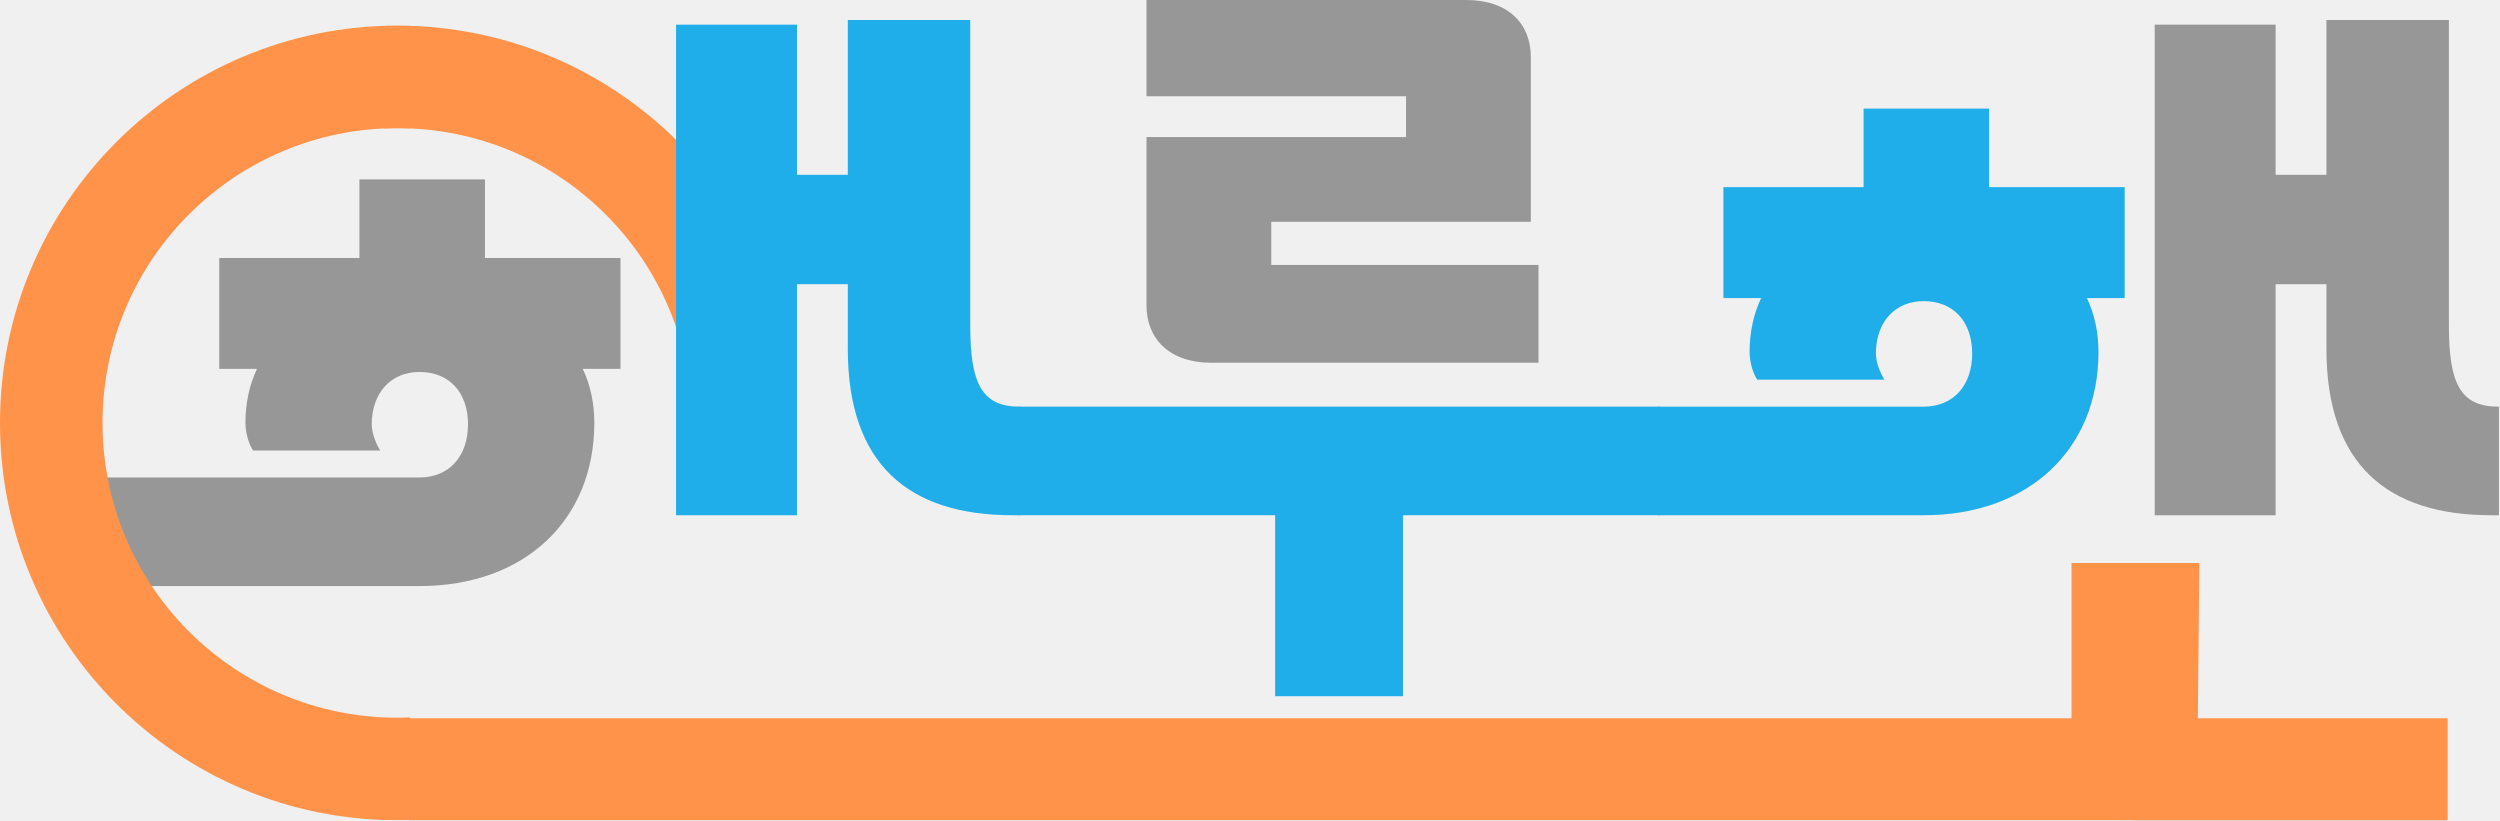
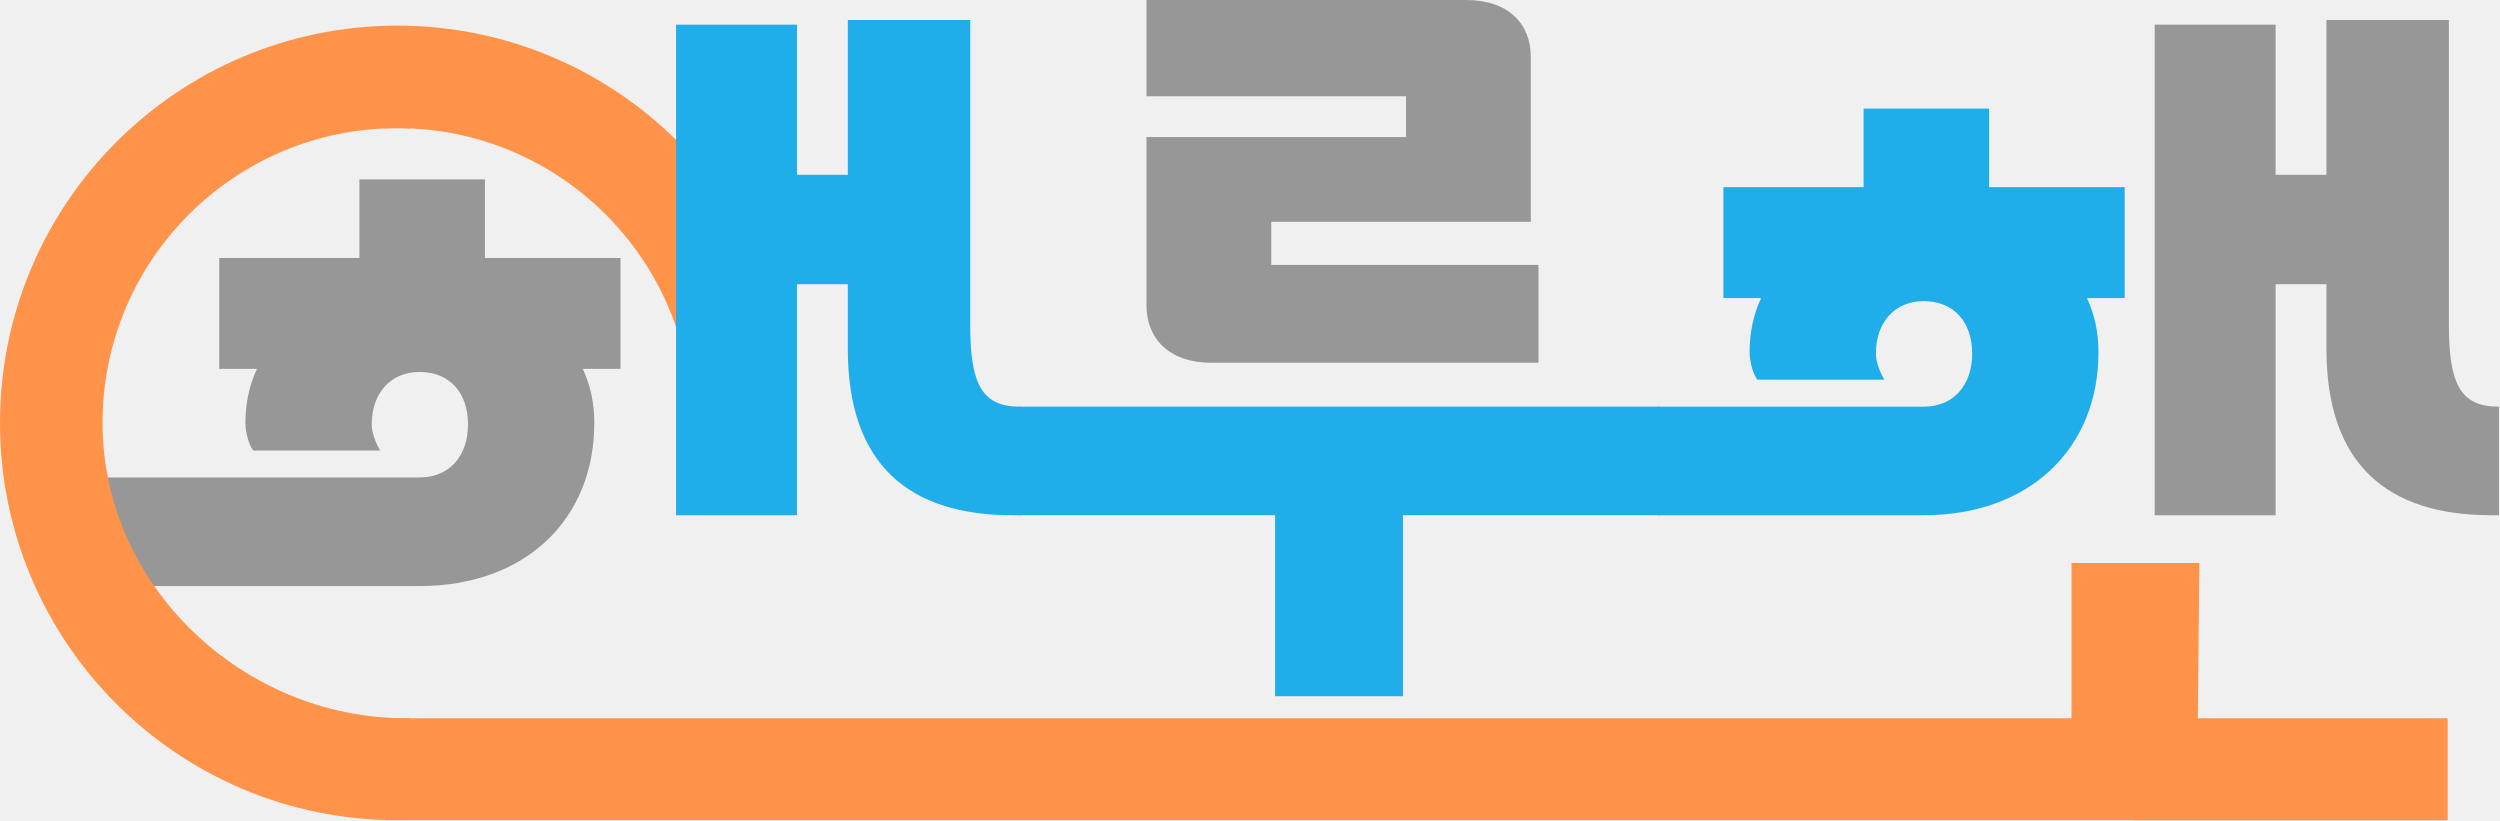
<svg xmlns="http://www.w3.org/2000/svg" width="1716" height="563" viewBox="0 0 1716 563" fill="none">
  <g clip-path="url(#clip0_808_33)">
    <path d="M246.704 123.154H332.872V177.075H425.913V253.199H400.01C405.296 264.3 407.939 276.988 407.939 290.204C407.939 356.812 360.362 402.275 287.938 402.275H52.781V327.737H287.938C308.555 327.737 321.242 312.935 321.242 291.261C321.242 269.587 308.555 255.314 287.938 255.314C268.379 255.314 255.163 269.587 255.163 291.261C255.163 297.076 257.806 303.948 260.978 309.235H173.752C171.109 305.534 168.466 297.605 168.466 290.204C168.466 276.988 171.109 264.3 176.396 253.199H150.492V177.075H246.704V123.154Z" fill="#979797" />
    <path d="M1056.03 248.989H831.363C802.288 248.989 786.957 232.072 786.957 209.87V94.098H965.108V66.08H786.957V0H1006.34C1035.42 0 1050.75 16.388 1050.75 39.119V152.248H872.596V181.852H1056.03V248.989Z" fill="#979797" />
    <path d="M699.205 279.12H1139.03V353.658H962.995V477.888H875.242V353.658H699.205V279.12Z" fill="#20AEEA" />
    <path d="M1714.76 279.119H1715.29V353.657H1710C1638.64 353.657 1596.87 318.767 1596.87 239.471V195.065H1561.98V353.657H1478.99V16.914H1561.98V119.999H1596.87V13.742H1680.93V223.612C1680.93 263.26 1688.86 279.119 1714.76 279.119Z" fill="#979797" />
    <path d="M1458.37 204.585H1432.47C1437.75 215.687 1440.4 228.374 1440.4 241.59C1440.4 308.198 1392.82 353.661 1320.4 353.661H1138.02V279.123H1320.4C1341.01 279.123 1353.7 264.321 1353.7 242.647C1353.7 220.973 1341.01 206.7 1320.4 206.7C1300.84 206.7 1287.62 220.973 1287.62 242.647C1287.62 248.462 1290.26 255.335 1293.44 260.621H1206.21C1203.57 256.92 1200.92 248.991 1200.92 241.59C1200.92 228.374 1203.57 215.687 1208.85 204.585H1182.95V128.461H1279.16V74.54H1365.33V128.461H1458.37V204.585Z" fill="#20AEEA" />
    <path d="M1421.89 386.433H1509.65L1508.59 494H1679.87V562.998H1466.3C1440.93 562.998 1421.89 547.139 1421.89 521.764V386.433Z" fill="#FF934A" />
-     <rect x="281" y="493" width="1399" height="70" fill="#FF934A" />
+     <rect x="264" y="493" width="1416" height="70" fill="#FF934A" />
    <mask id="mask0_808_33" style="mask-type:alpha" maskUnits="userSpaceOnUse" x="0" y="17" width="546" height="547">
      <path d="M475.031 290.298C475.031 178.556 384.445 87.971 272.703 87.971C160.96 87.971 70.375 178.556 70.375 290.298C70.375 402.041 160.96 492.626 272.703 492.626V563.001C122.093 563.001 0 440.908 0 290.298C0 139.689 122.093 17.596 272.703 17.596C423.312 17.596 545.406 139.689 545.406 290.298C545.406 440.908 423.312 563.001 272.703 563.001V492.626C384.445 492.626 475.031 402.041 475.031 290.298Z" fill="#FF934A" />
    </mask>
    <g mask="url(#mask0_808_33)">
      <rect x="263.908" y="17.596" width="211.125" height="211.125" fill="#FF934A" />
    </g>
    <mask id="mask1_808_33" style="mask-type:alpha" maskUnits="userSpaceOnUse" x="0" y="17" width="546" height="547">
-       <path d="M475.031 290.298C475.031 178.556 384.445 87.971 272.703 87.971C160.96 87.971 70.375 178.556 70.375 290.298C70.375 402.041 160.96 492.626 272.703 492.626V563.001C122.093 563.001 0 440.908 0 290.298C0 139.689 122.093 17.596 272.703 17.596C423.312 17.596 545.406 139.689 545.406 290.298C545.406 440.908 423.312 563.001 272.703 563.001V492.626C384.445 492.626 475.031 402.041 475.031 290.298Z" fill="#FF934A" />
+       <path d="M475.031 290.298C475.031 178.556 384.445 87.971 272.703 87.971C160.96 87.971 70.375 178.556 70.375 290.298C70.375 402.041 166.757 493 278.5 493L272.703 563.001C122.093 563.001 0 440.908 0 290.298C0 139.689 122.093 17.596 272.703 17.596C423.312 17.596 545.406 139.689 545.406 290.298C545.406 440.908 423.312 563.001 272.703 563.001L278.5 493C390.243 493 475.031 402.041 475.031 290.298Z" fill="#FF934A" />
    </mask>
    <g mask="url(#mask1_808_33)">
-       <rect y="-17.59" width="281.5" height="580.593" fill="#FF934A" />
+       <path d="M0 -17.59H281.5V563.003H0V-17.59Z" fill="#FF934A" />
    </g>
    <path d="M699.818 279.119H700.346V353.657H695.06C623.694 353.657 581.931 318.767 581.931 239.471V195.065H547.041V353.657H464.045V16.914H547.041V119.999H581.931V13.742H665.985V223.612C665.985 263.26 673.914 279.119 699.818 279.119Z" fill="#20AEEA" />
  </g>
  <defs>
    <clipPath id="clip0_808_33">
      <rect width="1715.29" height="563.001" fill="white" />
    </clipPath>
  </defs>
</svg>
